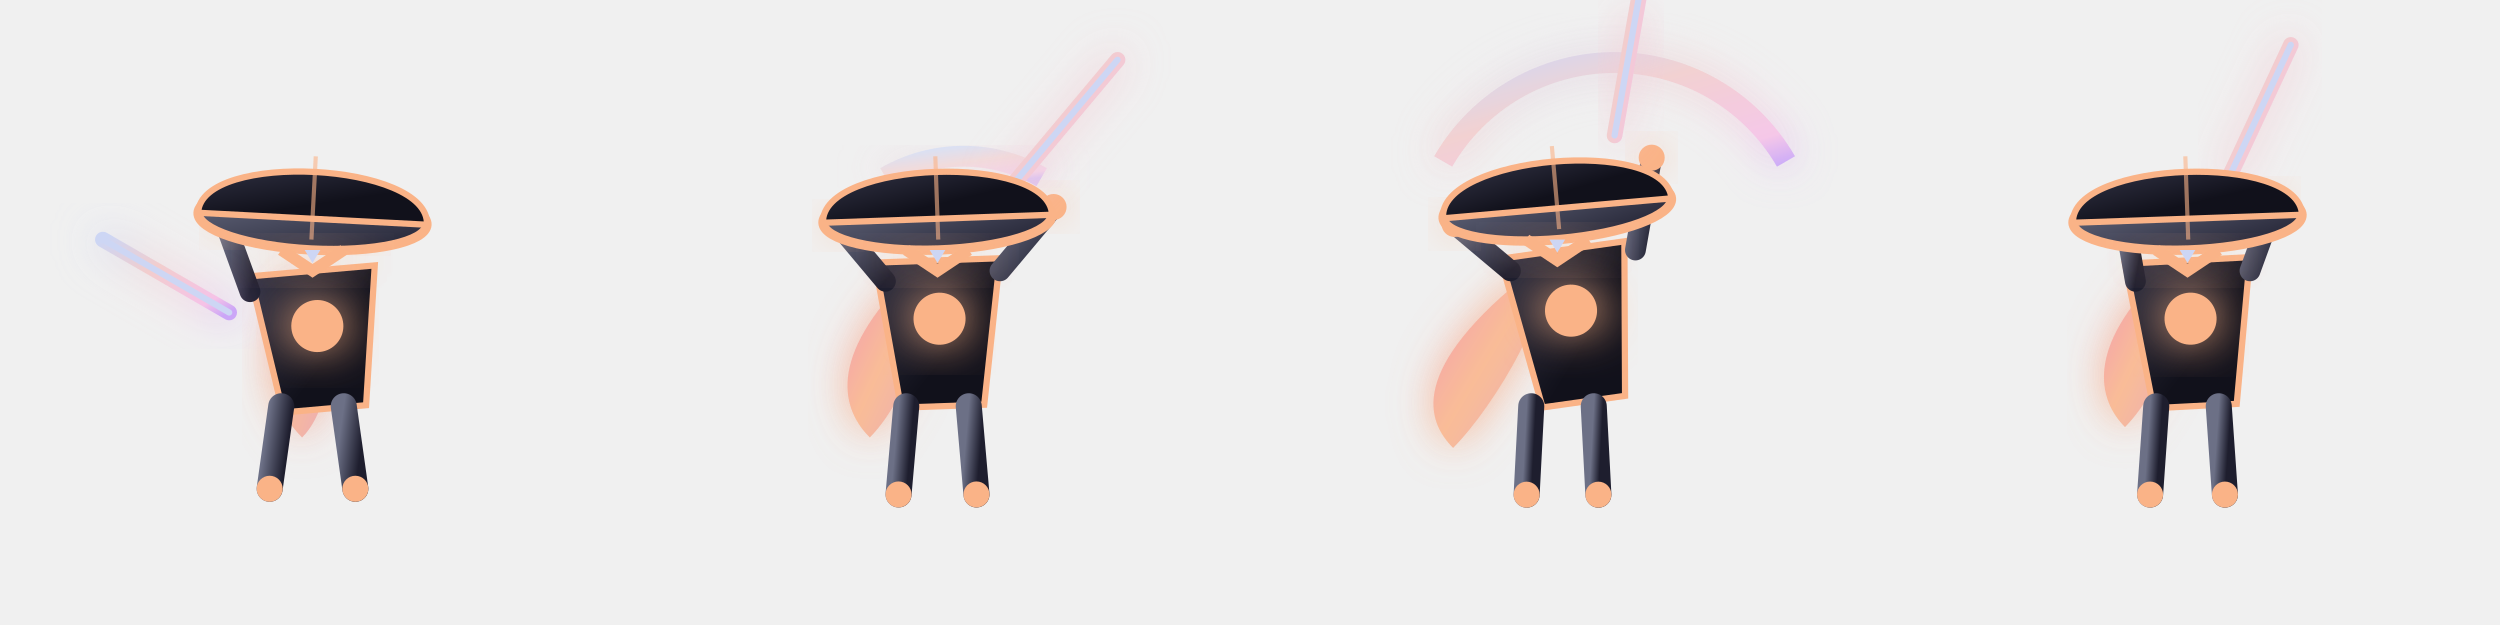
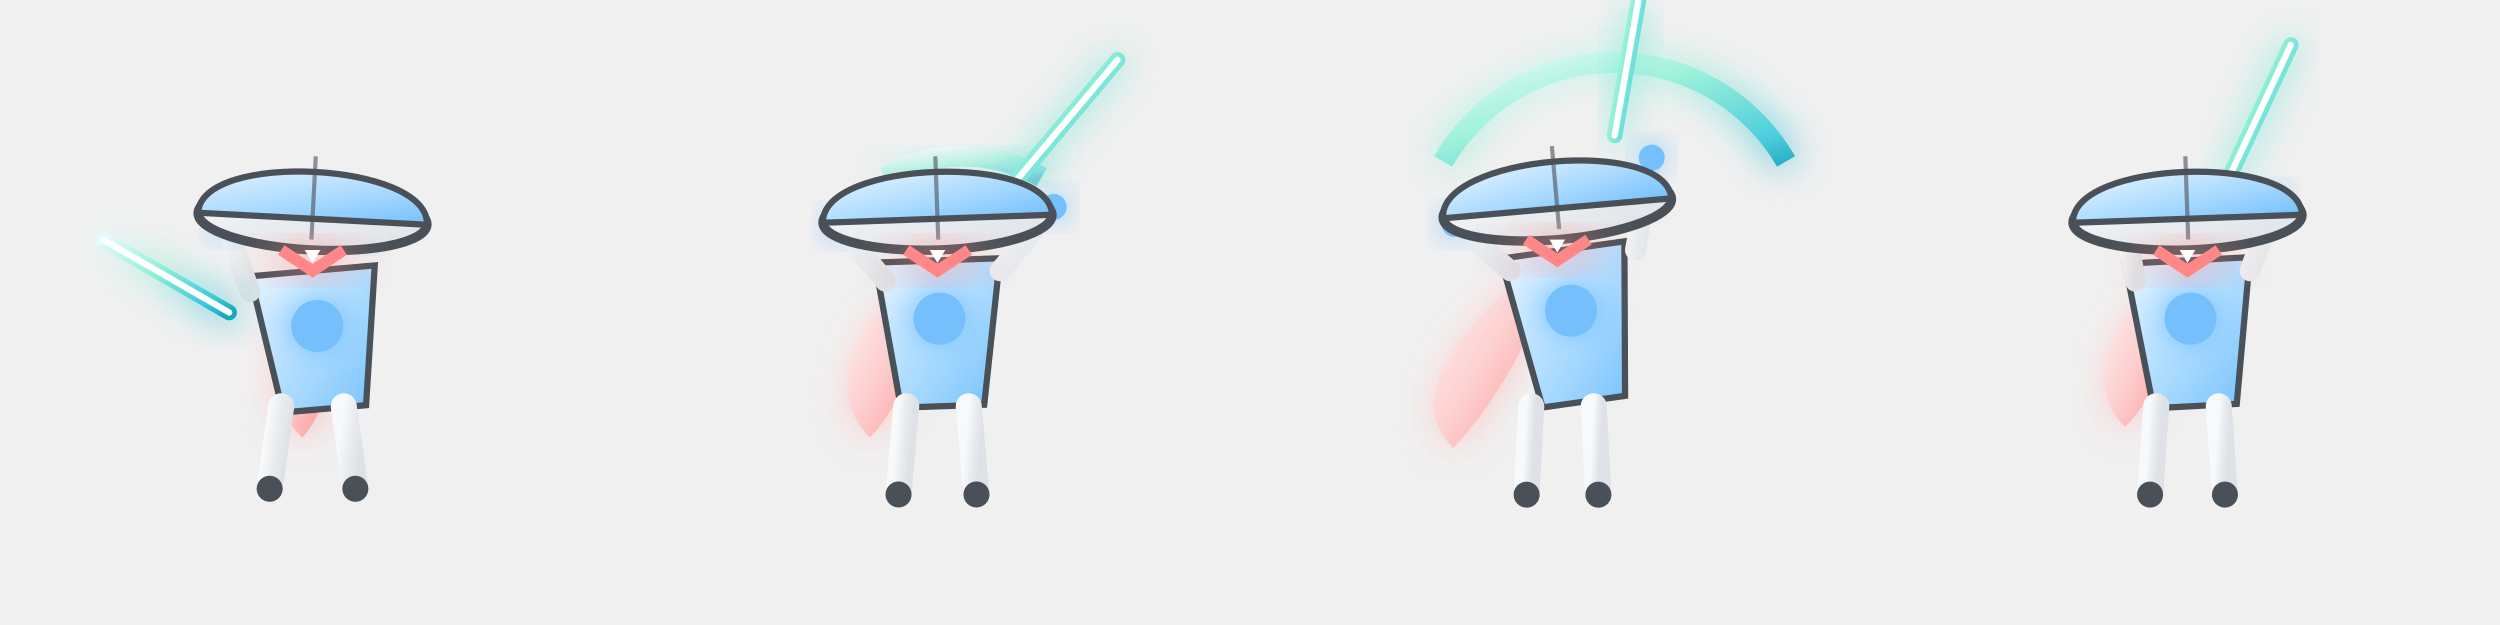
<svg xmlns="http://www.w3.org/2000/svg" viewBox="0 0 480 120" width="480" height="120">
  <defs>
    <filter id="goldGlow" x="-50%" y="-50%" width="200%" height="200%">
-       <feGaussianBlur stdDeviation="4.5" result="blur" />
+       <feGaussianBlur stdDeviation="3" result="blur" />
      <feMerge>
        <feMergeNode in="blur" />
        <feMergeNode in="SourceGraphic" />
      </feMerge>
    </filter>
    <filter id="heavyGoldGlow" x="-80%" y="-80%" width="260%" height="260%">
-       <feGaussianBlur stdDeviation="7" result="blur1" />
-       <feGaussianBlur stdDeviation="2.5" result="blur2" />
+       <feGaussianBlur stdDeviation="5" result="blur1" />
+       <feGaussianBlur stdDeviation="1.5" result="blur2" />
      <feMerge>
        <feMergeNode in="blur1" />
        <feMergeNode in="blur2" />
        <feMergeNode in="SourceGraphic" />
      </feMerge>
    </filter>
    <filter id="sakuraGlow" x="-50%" y="-50%" width="200%" height="200%">
-       <feGaussianBlur stdDeviation="4" result="blur" />
+       <feGaussianBlur stdDeviation="3.5" result="blur" />
      <feMerge>
        <feMergeNode in="blur" />
        <feMergeNode in="SourceGraphic" />
      </feMerge>
    </filter>
    <filter id="inkMisty" x="-30%" y="-30%" width="160%" height="160%">
-       <feGaussianBlur stdDeviation="1.8" />
+       <feGaussianBlur stdDeviation="1.5" />
    </filter>
    <filter id="redGlow" x="-40%" y="-40%" width="180%" height="180%">
-       <feGaussianBlur stdDeviation="3.5" result="blur" />
+       <feGaussianBlur stdDeviation="3" result="blur" />
      <feMerge>
        <feMergeNode in="blur" />
        <feMergeNode in="SourceGraphic" />
      </feMerge>
    </filter>
    <linearGradient id="inkWashGrad" x1="0%" y1="0%" x2="100%" y2="100%">
-       <stop offset="0%" stop-color="#313244" />
-       <stop offset="60%" stop-color="#11111b" />
-       <stop offset="100%" stop-color="#11111b" />
+       <stop offset="0%" stop-color="#e7f5ff" />
+       <stop offset="60%" stop-color="#a5d8ff" />
+       <stop offset="100%" stop-color="#74c0fc" />
    </linearGradient>
    <linearGradient id="inkWashLight" x1="0%" y1="0%" x2="100%" y2="100%">
-       <stop offset="0%" stop-color="#6c7086" />
-       <stop offset="50%" stop-color="#45475a" />
-       <stop offset="100%" stop-color="#1e1e2e" />
+       <stop offset="0%" stop-color="#f8f9fa" />
+       <stop offset="50%" stop-color="#e9ecef" />
+       <stop offset="100%" stop-color="#dee2e6" />
    </linearGradient>
    <linearGradient id="spiritGold" x1="0%" y1="0%" x2="100%" y2="0%">
-       <stop offset="0%" stop-color="#cdd6f4" />
-       <stop offset="35%" stop-color="#f9e2af" />
-       <stop offset="75%" stop-color="#fab387" />
-       <stop offset="100%" stop-color="#fab387" />
+       <stop offset="0%" stop-color="#fff9db" />
+       <stop offset="35%" stop-color="#ffe066" />
+       <stop offset="75%" stop-color="#ffd43b" />
+       <stop offset="100%" stop-color="#fab005" />
    </linearGradient>
    <linearGradient id="sacredMaple" x1="0%" y1="0%" x2="100%" y2="100%">
-       <stop offset="0%" stop-color="#f38ba8" />
-       <stop offset="50%" stop-color="#fab387" />
-       <stop offset="100%" stop-color="#eba0ac" />
+       <stop offset="0%" stop-color="#fff5f5" />
+       <stop offset="50%" stop-color="#ffc9c9" />
+       <stop offset="100%" stop-color="#ff8787" />
    </linearGradient>
    <linearGradient id="sakuraBlade" x1="0%" y1="0%" x2="100%" y2="100%">
-       <stop offset="0%" stop-color="#cdd6f4" />
-       <stop offset="40%" stop-color="#f2cdcd" />
-       <stop offset="85%" stop-color="#f5c2e7" />
-       <stop offset="100%" stop-color="#cba6f7" />
+       <stop offset="0%" stop-color="#e3fafc" />
+       <stop offset="40%" stop-color="#96f2d7" />
+       <stop offset="85%" stop-color="#3bc9db" />
+       <stop offset="100%" stop-color="#15aabf" />
    </linearGradient>
    <linearGradient id="crimsonGaze" x1="0%" y1="0%" x2="100%" y2="100%">
-       <stop offset="0%" stop-color="#f38ba8" />
-       <stop offset="60%" stop-color="#eba0ac" />
-       <stop offset="100%" stop-color="#1e1e2e" />
+       <stop offset="0%" stop-color="#ff8787" />
+       <stop offset="60%" stop-color="#ff6b6b" />
+       <stop offset="100%" stop-color="#495057" />
    </linearGradient>
  </defs>
  <g transform="translate(0, 0)">
    <clipPath id="frame0">
      <rect x="0" y="0" width="120" height="120" />
    </clipPath>
    <g clip-path="url(#frame0)">
      <path d="M 57.2 52 C 48 69 53 79 58 84 C 66 76 63.2 56 57.2 52" fill="url(#sacredMaple)" opacity="0.85" filter="url(#sakuraGlow)" />
      <g transform="rotate(-5 60 52)">
-         <path d="M 48 52 L 72 52 L 68 78.6 L 52 78.6 Z" fill="url(#inkWashGrad)" stroke="#fab387" stroke-width="1.2" />
-         <circle cx="60" cy="62.64" r="5" fill="#fab387" filter="url(#goldGlow)" />
+         <path d="M 48 52 L 72 52 L 68 78.6 L 52 78.6 Z" fill="url(#inkWashGrad)" stroke="#495057" stroke-width="1.2" />
+         <circle cx="60" cy="62.64" r="5" fill="#74c0fc" filter="url(#goldGlow)" />
      </g>
      <line x1="54" y1="78" x2="51.773" y2="93.844" stroke="url(#inkWashLight)" stroke-width="5" stroke-linecap="round" />
      <line x1="66" y1="78" x2="68.227" y2="93.844" stroke="url(#inkWashLight)" stroke-width="5" stroke-linecap="round" />
-       <circle cx="51.773" cy="93.844" r="2.5" fill="#fab387" />
-       <circle cx="68.227" cy="93.844" r="2.5" fill="#fab387" />
+       <circle cx="51.773" cy="93.844" r="2.5" fill="#495057" />
+       <circle cx="68.227" cy="93.844" r="2.5" fill="#495057" />
      <line x1="48" y1="56" x2="43.212" y2="42.844" stroke="url(#inkWashLight)" stroke-width="4" stroke-linecap="round" />
-       <circle cx="43.212" cy="42.844" r="2.5" fill="#fab387" filter="url(#goldGlow)" />
+       <circle cx="43.212" cy="42.844" r="2.5" fill="#74c0fc" filter="url(#goldGlow)" />
      <line x1="70" y1="56" x2="70" y2="44" stroke="url(#inkWashLight)" stroke-width="4" stroke-linecap="round" />
-       <circle cx="70" cy="44" r="2.5" fill="#fab387" filter="url(#goldGlow)" />
+       <circle cx="70" cy="44" r="2.5" fill="#74c0fc" filter="url(#goldGlow)" />
      <line x1="44" y1="60" x2="19.751" y2="46" stroke="url(#sakuraBlade)" stroke-width="3" stroke-linecap="round" filter="url(#sakuraGlow)" />
-       <line x1="44" y1="60" x2="19.751" y2="46" stroke="#cdd6f4" stroke-width="1.2" stroke-linecap="round" />
+       <line x1="44" y1="60" x2="19.751" y2="46" stroke="#ffffff" stroke-width="1.2" stroke-linecap="round" />
      <g transform="rotate(3 60 42)">
-         <ellipse cx="60" cy="42" rx="22" ry="6" fill="url(#inkWashLight)" stroke="#fab387" stroke-width="1.8" />
-         <path d="M 38 42 C 38 30 82 30 82 42 Z" fill="url(#inkWashGrad)" stroke="#fab387" stroke-width="1.2" />
-         <line x1="60" y1="30" x2="60" y2="46" stroke="#fab387" stroke-width="0.8" opacity="0.6" />
+         <ellipse cx="60" cy="42" rx="22" ry="6" fill="url(#inkWashLight)" stroke="#495057" stroke-width="1.8" />
+         <path d="M 38 42 C 38 30 82 30 82 42 Z" fill="url(#inkWashGrad)" stroke="#495057" stroke-width="1.2" />
+         <line x1="60" y1="30" x2="60" y2="46" stroke="#495057" stroke-width="0.8" opacity="0.6" />
      </g>
-       <path d="M 54 48 L 60 52 L 66 48" fill="none" stroke="#fab387" stroke-width="2.2" filter="url(#heavyGoldGlow)" />
-       <polygon points="58.5,48 60,50.5 61.5,48" fill="#cdd6f4" />
+       <path d="M 54 48 L 60 52 L 66 48" fill="none" stroke="#ff8787" stroke-width="2.2" filter="url(#heavyGoldGlow)" />
+       <polygon points="58.5,48 60,50.5 61.5,48" fill="#ffffff" />
    </g>
  </g>
  <g transform="translate(120, 0)">
    <clipPath id="frame1">
      <rect x="0" y="0" width="120" height="120" />
    </clipPath>
    <g clip-path="url(#frame1)">
      <path d="M 50 34.019 A 30 30 0 0 1 80 34.019" fill="none" stroke="url(#sakuraBlade)" stroke-width="4" opacity="0.6" filter="url(#sakuraGlow)" />
      <path d="M 55.4 52 C 38 69 42 79 47 84 C 55 76 61.4 56 55.4 52" fill="url(#sacredMaple)" opacity="0.85" filter="url(#sakuraGlow)" />
      <g transform="rotate(-2 60 50)">
-         <path d="M 48 50 L 72 50 L 68 78 L 52 78 Z" fill="url(#inkWashGrad)" stroke="#fab387" stroke-width="1.2" />
-         <circle cx="60" cy="61.2" r="5" fill="#fab387" filter="url(#goldGlow)" />
+         <path d="M 48 50 L 72 50 L 68 78 L 52 78 Z" fill="url(#inkWashGrad)" stroke="#495057" stroke-width="1.2" />
+         <circle cx="60" cy="61.2" r="5" fill="#74c0fc" filter="url(#goldGlow)" />
      </g>
      <line x1="54" y1="78" x2="52.518" y2="94.935" stroke="url(#inkWashLight)" stroke-width="5" stroke-linecap="round" />
      <line x1="66" y1="78" x2="67.482" y2="94.935" stroke="url(#inkWashLight)" stroke-width="5" stroke-linecap="round" />
-       <circle cx="52.518" cy="94.935" r="2.5" fill="#fab387" />
-       <circle cx="67.482" cy="94.935" r="2.5" fill="#fab387" />
+       <circle cx="52.518" cy="94.935" r="2.5" fill="#495057" />
+       <circle cx="67.482" cy="94.935" r="2.5" fill="#495057" />
      <line x1="50" y1="54" x2="41.001" y2="43.275" stroke="url(#inkWashLight)" stroke-width="4" stroke-linecap="round" />
-       <circle cx="41.001" cy="43.275" r="2.5" fill="#fab387" filter="url(#goldGlow)" />
+       <circle cx="41.001" cy="43.275" r="2.5" fill="#74c0fc" filter="url(#goldGlow)" />
      <line x1="72" y1="52" x2="82.285" y2="39.743" stroke="url(#inkWashLight)" stroke-width="4" stroke-linecap="round" />
-       <circle cx="82.285" cy="39.743" r="2.5" fill="#fab387" filter="url(#goldGlow)" />
+       <circle cx="82.285" cy="39.743" r="2.5" fill="#74c0fc" filter="url(#goldGlow)" />
      <line x1="74" y1="36" x2="94.569" y2="11.487" stroke="url(#sakuraBlade)" stroke-width="3" stroke-linecap="round" filter="url(#sakuraGlow)" />
-       <line x1="74" y1="36" x2="94.569" y2="11.487" stroke="#cdd6f4" stroke-width="1.2" stroke-linecap="round" />
+       <line x1="74" y1="36" x2="94.569" y2="11.487" stroke="#ffffff" stroke-width="1.2" stroke-linecap="round" />
      <g transform="rotate(-2 60 42)">
-         <ellipse cx="60" cy="42" rx="22" ry="6" fill="url(#inkWashLight)" stroke="#fab387" stroke-width="1.8" />
-         <path d="M 38 42 C 38 30 82 30 82 42 Z" fill="url(#inkWashGrad)" stroke="#fab387" stroke-width="1.2" />
-         <line x1="60" y1="30" x2="60" y2="46" stroke="#fab387" stroke-width="0.8" opacity="0.6" />
+         <ellipse cx="60" cy="42" rx="22" ry="6" fill="url(#inkWashLight)" stroke="#495057" stroke-width="1.8" />
+         <path d="M 38 42 C 38 30 82 30 82 42 Z" fill="url(#inkWashGrad)" stroke="#495057" stroke-width="1.2" />
+         <line x1="60" y1="30" x2="60" y2="46" stroke="#495057" stroke-width="0.8" opacity="0.6" />
      </g>
-       <path d="M 54 48 L 60 52 L 66 48" fill="none" stroke="#fab387" stroke-width="2.2" filter="url(#heavyGoldGlow)" />
-       <polygon points="58.5,48 60,50.5 61.5,48" fill="#cdd6f4" />
+       <path d="M 54 48 L 60 52 L 66 48" fill="none" stroke="#ff8787" stroke-width="2.2" filter="url(#heavyGoldGlow)" />
+       <polygon points="58.5,48 60,50.5 61.5,48" fill="#ffffff" />
    </g>
  </g>
  <g transform="translate(240, 0)">
    <clipPath id="frame2">
      <rect x="0" y="0" width="120" height="120" />
    </clipPath>
    <g clip-path="url(#frame2)">
      <path d="M 37.091 31 A 38 38 0 0 1 102.909 31" fill="none" stroke="url(#sakuraBlade)" stroke-width="4" opacity="0.9" filter="url(#sakuraGlow)" />
      <path d="M 54.2 52 C 30 71 34 81 39 86 C 47 78 60.2 56 54.2 52" fill="url(#sacredMaple)" opacity="0.85" filter="url(#sakuraGlow)" />
      <g transform="rotate(-8 60 48)">
-         <path d="M 48 48 L 72 48 L 68 77.4 L 52 77.4 Z" fill="url(#inkWashGrad)" stroke="#fab387" stroke-width="1.2" />
-         <circle cx="60" cy="59.76" r="5" fill="#fab387" filter="url(#goldGlow)" />
+         <path d="M 48 48 L 72 48 L 68 77.4 L 52 77.4 Z" fill="url(#inkWashGrad)" stroke="#495057" stroke-width="1.2" />
+         <circle cx="60" cy="59.76" r="5" fill="#74c0fc" filter="url(#goldGlow)" />
      </g>
      <line x1="54" y1="78" x2="53.11" y2="94.977" stroke="url(#inkWashLight)" stroke-width="5" stroke-linecap="round" />
      <line x1="66" y1="78" x2="66.89" y2="94.977" stroke="url(#inkWashLight)" stroke-width="5" stroke-linecap="round" />
-       <circle cx="53.11" cy="94.977" r="2.5" fill="#fab387" />
-       <circle cx="66.89" cy="94.977" r="2.5" fill="#fab387" />
+       <circle cx="53.11" cy="94.977" r="2.5" fill="#495057" />
+       <circle cx="66.89" cy="94.977" r="2.5" fill="#495057" />
      <line x1="50" y1="52" x2="39.275" y2="43.001" stroke="url(#inkWashLight)" stroke-width="4" stroke-linecap="round" />
-       <circle cx="39.275" cy="43.001" r="2.5" fill="#fab387" filter="url(#goldGlow)" />
+       <circle cx="39.275" cy="43.001" r="2.5" fill="#74c0fc" filter="url(#goldGlow)" />
      <line x1="74" y1="48" x2="77.126" y2="30.273" stroke="url(#inkWashLight)" stroke-width="4" stroke-linecap="round" />
-       <circle cx="77.126" cy="30.273" r="2.5" fill="#fab387" filter="url(#goldGlow)" />
+       <circle cx="77.126" cy="30.273" r="2.5" fill="#74c0fc" filter="url(#goldGlow)" />
      <line x1="70" y1="26" x2="76.251" y2="-9.453" stroke="url(#sakuraBlade)" stroke-width="3" stroke-linecap="round" filter="url(#sakuraGlow)" />
-       <line x1="70" y1="26" x2="76.251" y2="-9.453" stroke="#cdd6f4" stroke-width="1.2" stroke-linecap="round" />
+       <line x1="70" y1="26" x2="76.251" y2="-9.453" stroke="#ffffff" stroke-width="1.2" stroke-linecap="round" />
      <g transform="rotate(-5 59 40)">
-         <ellipse cx="59" cy="40" rx="22" ry="6" fill="url(#inkWashLight)" stroke="#fab387" stroke-width="1.8" />
-         <path d="M 37 40 C 37 28 81 28 81 40 Z" fill="url(#inkWashGrad)" stroke="#fab387" stroke-width="1.2" />
-         <line x1="59" y1="28" x2="59" y2="44" stroke="#fab387" stroke-width="0.8" opacity="0.6" />
+         <ellipse cx="59" cy="40" rx="22" ry="6" fill="url(#inkWashLight)" stroke="#495057" stroke-width="1.8" />
+         <path d="M 37 40 C 37 28 81 28 81 40 Z" fill="url(#inkWashGrad)" stroke="#495057" stroke-width="1.2" />
+         <line x1="59" y1="28" x2="59" y2="44" stroke="#495057" stroke-width="0.8" opacity="0.6" />
      </g>
-       <path d="M 53 46 L 59 50 L 65 46" fill="none" stroke="#fab387" stroke-width="2.2" filter="url(#heavyGoldGlow)" />
-       <polygon points="57.5,46 59,48.5 60.5,46" fill="#cdd6f4" />
+       <path d="M 53 46 L 59 50 L 65 46" fill="none" stroke="#ff8787" stroke-width="2.2" filter="url(#heavyGoldGlow)" />
+       <polygon points="57.5,46 59,48.5 60.5,46" fill="#ffffff" />
    </g>
  </g>
  <g transform="translate(360, 0)">
    <clipPath id="frame3">
      <rect x="0" y="0" width="120" height="120" />
    </clipPath>
    <g clip-path="url(#frame3)">
      <path d="M 55.4 52 C 40 67 43 77 48 82 C 56 74 61.4 56 55.4 52" fill="url(#sacredMaple)" opacity="0.85" filter="url(#sakuraGlow)" />
      <g transform="rotate(-3 60 50)">
-         <path d="M 48 50 L 72 50 L 68 78 L 52 78 Z" fill="url(#inkWashGrad)" stroke="#fab387" stroke-width="1.2" />
-         <circle cx="60" cy="61.2" r="5" fill="#fab387" filter="url(#goldGlow)" />
+         <path d="M 48 50 L 72 50 L 68 78 L 52 78 Z" fill="url(#inkWashGrad)" stroke="#495057" stroke-width="1.2" />
+         <circle cx="60" cy="61.2" r="5" fill="#74c0fc" filter="url(#goldGlow)" />
      </g>
      <line x1="54" y1="78" x2="52.814" y2="94.959" stroke="url(#inkWashLight)" stroke-width="5" stroke-linecap="round" />
      <line x1="66" y1="78" x2="67.186" y2="94.959" stroke="url(#inkWashLight)" stroke-width="5" stroke-linecap="round" />
-       <circle cx="52.814" cy="94.959" r="2.5" fill="#fab387" />
-       <circle cx="67.186" cy="94.959" r="2.5" fill="#fab387" />
+       <circle cx="52.814" cy="94.959" r="2.5" fill="#495057" />
+       <circle cx="67.186" cy="94.959" r="2.5" fill="#495057" />
      <line x1="50" y1="54" x2="47.916" y2="42.182" stroke="url(#inkWashLight)" stroke-width="4" stroke-linecap="round" />
-       <circle cx="47.916" cy="42.182" r="2.5" fill="#fab387" filter="url(#goldGlow)" />
+       <circle cx="47.916" cy="42.182" r="2.5" fill="#74c0fc" filter="url(#goldGlow)" />
      <line x1="72" y1="52" x2="76.788" y2="38.844" stroke="url(#inkWashLight)" stroke-width="4" stroke-linecap="round" />
-       <circle cx="76.788" cy="38.844" r="2.5" fill="#fab387" filter="url(#goldGlow)" />
+       <circle cx="76.788" cy="38.844" r="2.5" fill="#74c0fc" filter="url(#goldGlow)" />
      <line x1="68" y1="34" x2="79.833" y2="8.623" stroke="url(#sakuraBlade)" stroke-width="3" stroke-linecap="round" filter="url(#sakuraGlow)" />
-       <line x1="68" y1="34" x2="79.833" y2="8.623" stroke="#cdd6f4" stroke-width="1.2" stroke-linecap="round" />
+       <line x1="68" y1="34" x2="79.833" y2="8.623" stroke="#ffffff" stroke-width="1.2" stroke-linecap="round" />
      <g transform="rotate(-2 60 42)">
-         <ellipse cx="60" cy="42" rx="22" ry="6" fill="url(#inkWashLight)" stroke="#fab387" stroke-width="1.8" />
-         <path d="M 38 42 C 38 30 82 30 82 42 Z" fill="url(#inkWashGrad)" stroke="#fab387" stroke-width="1.2" />
-         <line x1="60" y1="30" x2="60" y2="46" stroke="#fab387" stroke-width="0.8" opacity="0.6" />
+         <ellipse cx="60" cy="42" rx="22" ry="6" fill="url(#inkWashLight)" stroke="#495057" stroke-width="1.8" />
+         <path d="M 38 42 C 38 30 82 30 82 42 Z" fill="url(#inkWashGrad)" stroke="#495057" stroke-width="1.2" />
+         <line x1="60" y1="30" x2="60" y2="46" stroke="#495057" stroke-width="0.8" opacity="0.6" />
      </g>
-       <path d="M 54 48 L 60 52 L 66 48" fill="none" stroke="#fab387" stroke-width="2.2" filter="url(#heavyGoldGlow)" />
-       <polygon points="58.5,48 60,50.5 61.5,48" fill="#cdd6f4" />
+       <path d="M 54 48 L 60 52 L 66 48" fill="none" stroke="#ff8787" stroke-width="2.2" filter="url(#heavyGoldGlow)" />
+       <polygon points="58.5,48 60,50.5 61.5,48" fill="#ffffff" />
    </g>
  </g>
</svg>
